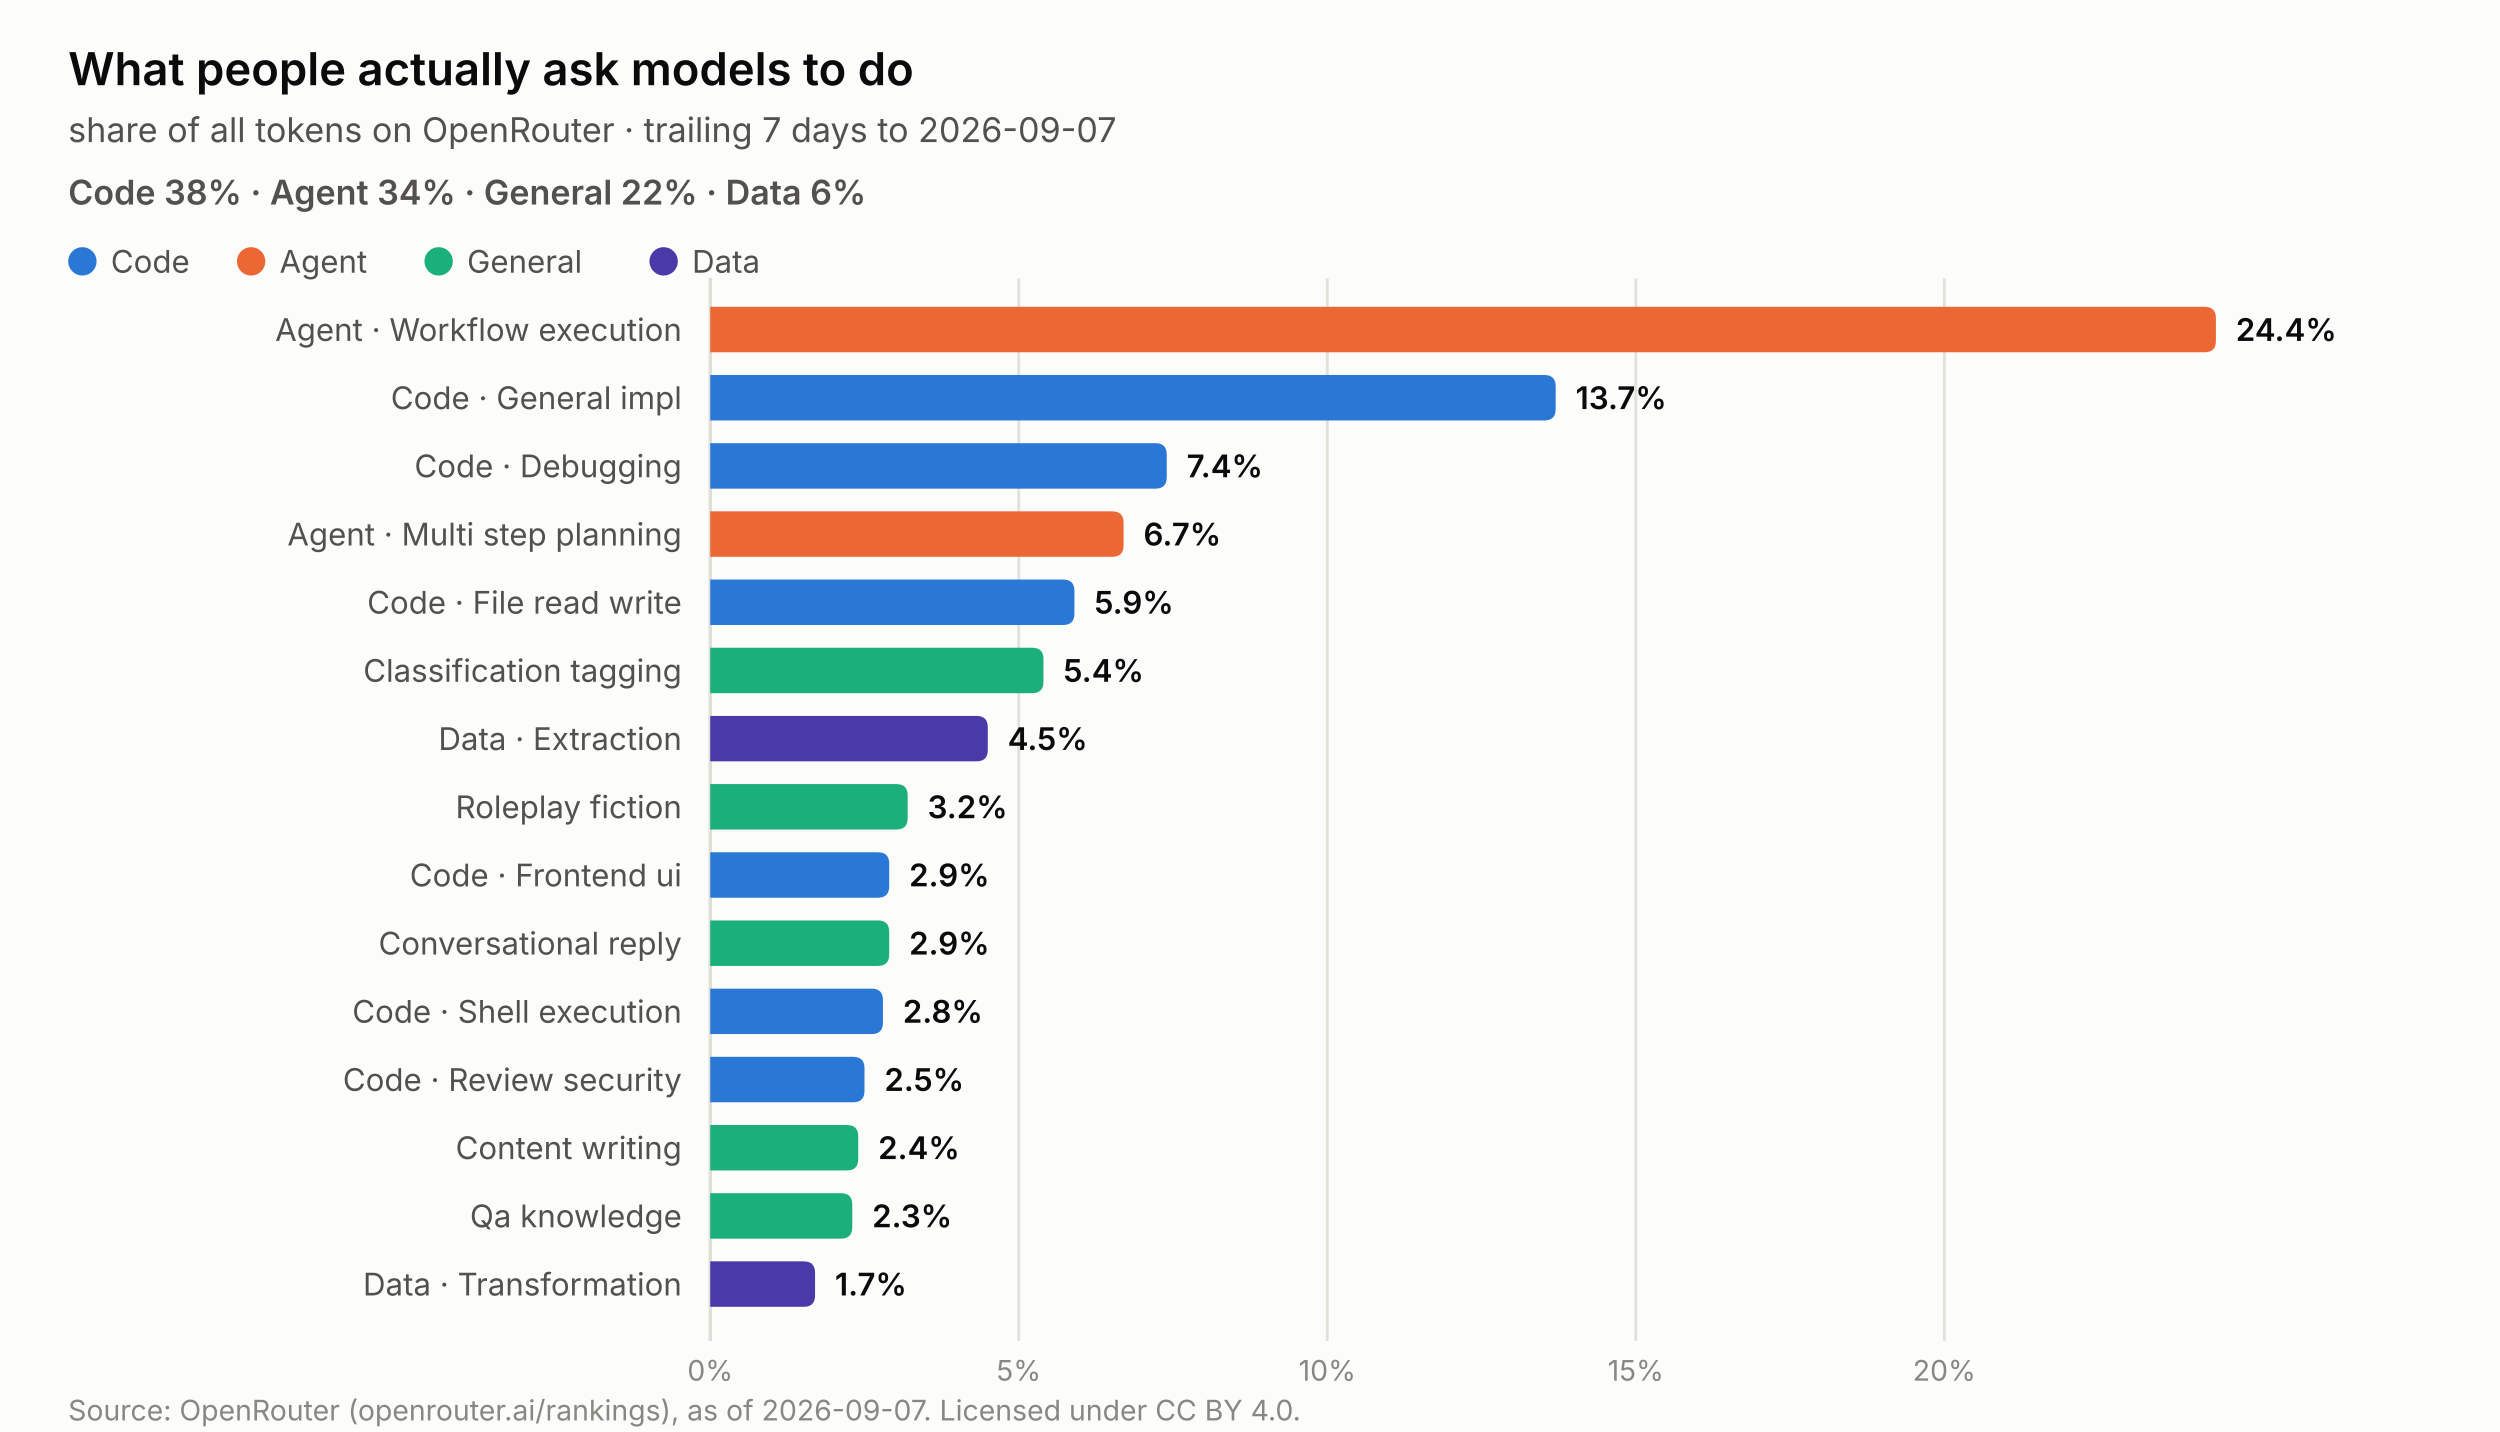
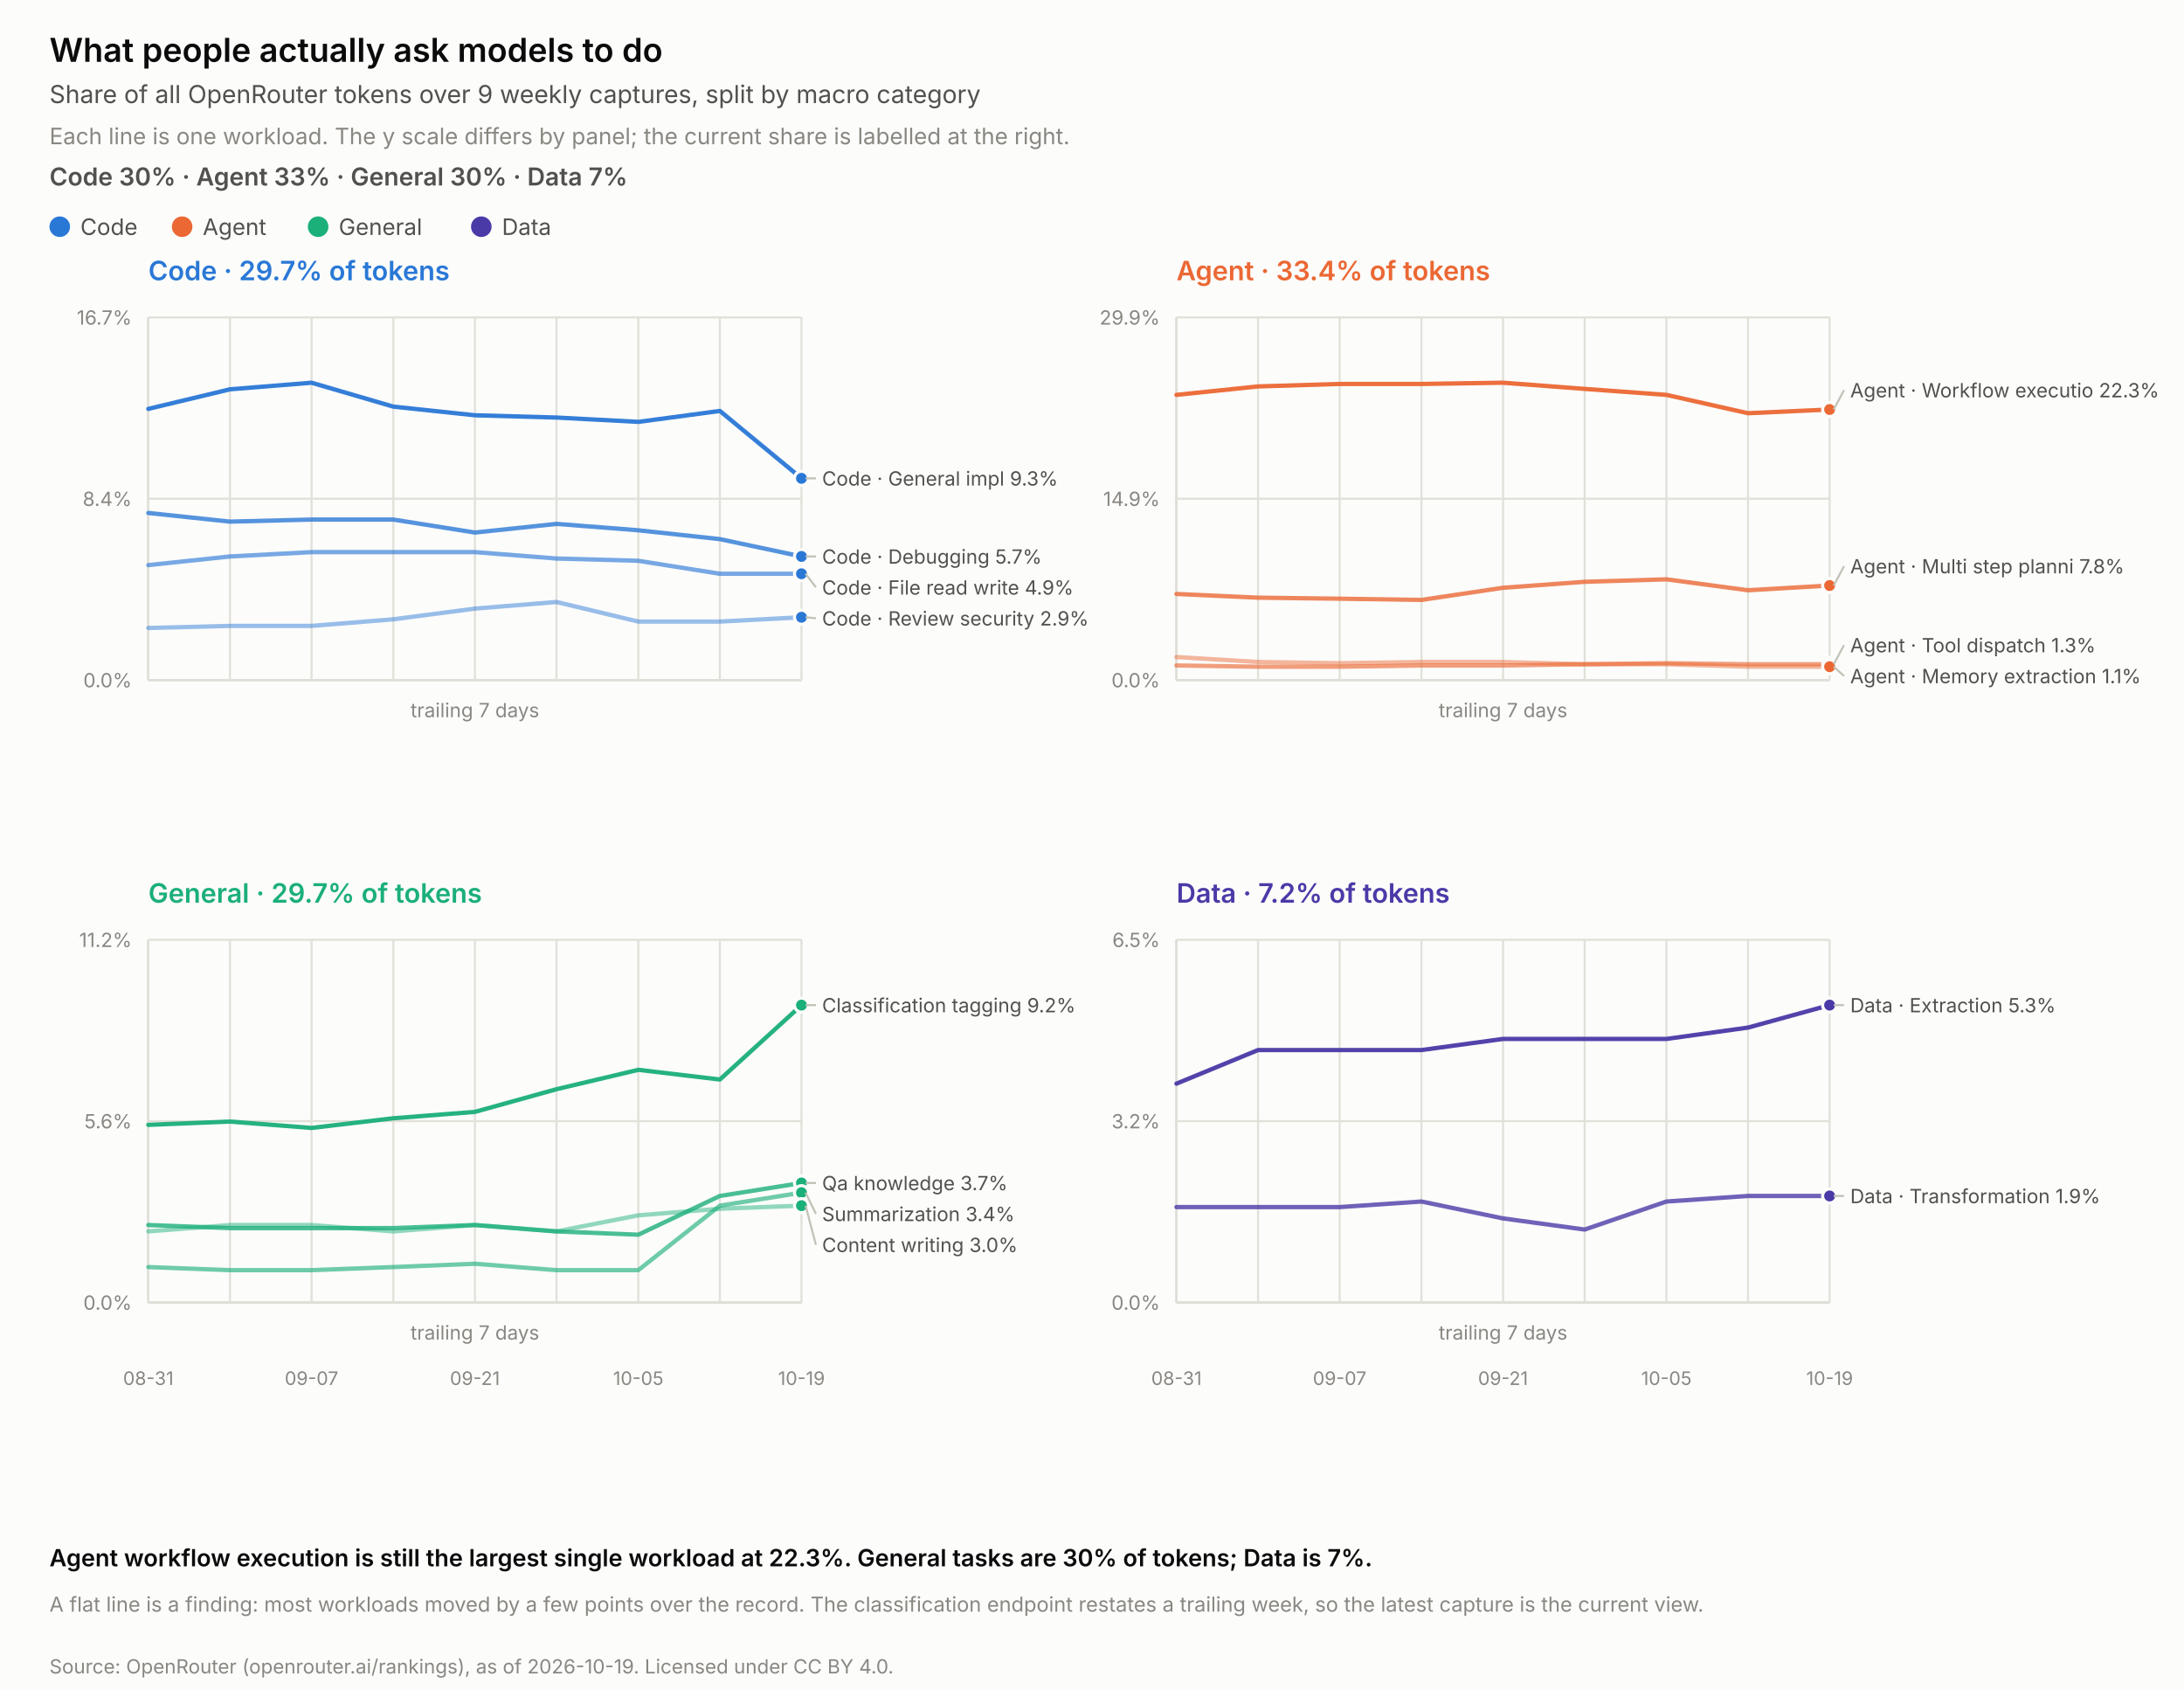
- <svg xmlns="http://www.w3.org/2000/svg" width="880.0" height="504.0" viewBox="0 0 880.0 504.0" role="img" aria-label="What people actually ask models to do">
-   <rect width="880.0" height="504.0" fill="#fcfcfb" />
+ <svg xmlns="http://www.w3.org/2000/svg" width="1060.0" height="820.0" viewBox="0 0 1060.0 820.0" role="img" aria-label="What people actually ask models to do">
+   <rect width="1060.0" height="820.0" fill="#fcfcfb" />
  <text x="24.0" y="30.0" font-family="system-ui, -apple-system, &quot;Segoe UI&quot;, sans-serif" font-size="16" fill="#0b0b0b" text-anchor="start" font-weight="600" style="">What people actually ask models to do</text>
-   <text x="24.0" y="50.0" font-family="system-ui, -apple-system, &quot;Segoe UI&quot;, sans-serif" font-size="12" fill="#52514e" text-anchor="start" font-weight="normal" style="">share of all tokens on OpenRouter · trailing 7 days to 2026-09-07</text>
-   <text x="24.0" y="72.0" font-family="system-ui, -apple-system, &quot;Segoe UI&quot;, sans-serif" font-size="12" fill="#52514e" text-anchor="start" font-weight="600" style="">Code 38% · Agent 34% · General 22% · Data 6%</text>
-   <circle cx="29.0" cy="92" r="5" fill="#2a78d6" />
-   <text x="39.0" y="96.0" font-family="system-ui, -apple-system, &quot;Segoe UI&quot;, sans-serif" font-size="11" fill="#52514e" text-anchor="start" font-weight="normal" style="">Code</text>
-   <circle cx="88.4" cy="92" r="5" fill="#eb6834" />
-   <text x="98.4" y="96.0" font-family="system-ui, -apple-system, &quot;Segoe UI&quot;, sans-serif" font-size="11" fill="#52514e" text-anchor="start" font-weight="normal" style="">Agent</text>
-   <circle cx="154.4" cy="92" r="5" fill="#1baf7a" />
-   <text x="164.4" y="96.0" font-family="system-ui, -apple-system, &quot;Segoe UI&quot;, sans-serif" font-size="11" fill="#52514e" text-anchor="start" font-weight="normal" style="">General</text>
-   <circle cx="233.6" cy="92" r="5" fill="#4a3aa7" />
-   <text x="243.6" y="96.0" font-family="system-ui, -apple-system, &quot;Segoe UI&quot;, sans-serif" font-size="11" fill="#52514e" text-anchor="start" font-weight="normal" style="">Data</text>
-   <line x1="250.0" y1="98.0" x2="250.0" y2="472.0" stroke="#c3c2b7" stroke-width="1" />
-   <line x1="250.0" y1="98.0" x2="250.0" y2="472.0" stroke="#e1e0d9" stroke-width="1" />
-   <text x="250.0" y="486.0" font-family="system-ui, -apple-system, &quot;Segoe UI&quot;, sans-serif" font-size="10" fill="#898781" text-anchor="middle" font-weight="normal" style="font-variant-numeric: tabular-nums;">0%</text>
-   <line x1="358.6" y1="98.0" x2="358.6" y2="472.0" stroke="#e1e0d9" stroke-width="1" />
-   <text x="358.6" y="486.0" font-family="system-ui, -apple-system, &quot;Segoe UI&quot;, sans-serif" font-size="10" fill="#898781" text-anchor="middle" font-weight="normal" style="font-variant-numeric: tabular-nums;">5%</text>
-   <line x1="467.2" y1="98.0" x2="467.2" y2="472.0" stroke="#e1e0d9" stroke-width="1" />
-   <text x="467.2" y="486.0" font-family="system-ui, -apple-system, &quot;Segoe UI&quot;, sans-serif" font-size="10" fill="#898781" text-anchor="middle" font-weight="normal" style="font-variant-numeric: tabular-nums;">10%</text>
-   <line x1="575.8" y1="98.0" x2="575.8" y2="472.0" stroke="#e1e0d9" stroke-width="1" />
-   <text x="575.8" y="486.0" font-family="system-ui, -apple-system, &quot;Segoe UI&quot;, sans-serif" font-size="10" fill="#898781" text-anchor="middle" font-weight="normal" style="font-variant-numeric: tabular-nums;">15%</text>
-   <line x1="684.4" y1="98.0" x2="684.4" y2="472.0" stroke="#e1e0d9" stroke-width="1" />
-   <text x="684.4" y="486.0" font-family="system-ui, -apple-system, &quot;Segoe UI&quot;, sans-serif" font-size="10" fill="#898781" text-anchor="middle" font-weight="normal" style="font-variant-numeric: tabular-nums;">20%</text>
-   <path d="M250.0,108.0 h526.0 q4,0 4,4 v8.0 q0,4 -4,4 h-526.0 z" fill="#eb6834" />
-   <text x="240.0" y="120.0" font-family="system-ui, -apple-system, &quot;Segoe UI&quot;, sans-serif" font-size="11" fill="#52514e" text-anchor="end" font-weight="normal" style="">Agent · Workflow execution</text>
-   <text x="787.0" y="120.0" font-family="system-ui, -apple-system, &quot;Segoe UI&quot;, sans-serif" font-size="11" fill="#0b0b0b" text-anchor="start" font-weight="600" style="font-variant-numeric: tabular-nums;">24.4%</text>
-   <path d="M250.0,132.0 h293.6 q4,0 4,4 v8.0 q0,4 -4,4 h-293.6 z" fill="#2a78d6" />
-   <text x="240.0" y="144.0" font-family="system-ui, -apple-system, &quot;Segoe UI&quot;, sans-serif" font-size="11" fill="#52514e" text-anchor="end" font-weight="normal" style="">Code · General impl</text>
-   <text x="554.6" y="144.0" font-family="system-ui, -apple-system, &quot;Segoe UI&quot;, sans-serif" font-size="11" fill="#0b0b0b" text-anchor="start" font-weight="600" style="font-variant-numeric: tabular-nums;">13.7%</text>
-   <path d="M250.0,156.0 h156.7 q4,0 4,4 v8.0 q0,4 -4,4 h-156.7 z" fill="#2a78d6" />
-   <text x="240.0" y="168.0" font-family="system-ui, -apple-system, &quot;Segoe UI&quot;, sans-serif" font-size="11" fill="#52514e" text-anchor="end" font-weight="normal" style="">Code · Debugging</text>
-   <text x="417.7" y="168.0" font-family="system-ui, -apple-system, &quot;Segoe UI&quot;, sans-serif" font-size="11" fill="#0b0b0b" text-anchor="start" font-weight="600" style="font-variant-numeric: tabular-nums;">7.4%</text>
-   <path d="M250.0,180.0 h141.5 q4,0 4,4 v8.0 q0,4 -4,4 h-141.5 z" fill="#eb6834" />
-   <text x="240.0" y="192.0" font-family="system-ui, -apple-system, &quot;Segoe UI&quot;, sans-serif" font-size="11" fill="#52514e" text-anchor="end" font-weight="normal" style="">Agent · Multi step planning</text>
-   <text x="402.5" y="192.0" font-family="system-ui, -apple-system, &quot;Segoe UI&quot;, sans-serif" font-size="11" fill="#0b0b0b" text-anchor="start" font-weight="600" style="font-variant-numeric: tabular-nums;">6.7%</text>
-   <path d="M250.0,204.0 h124.2 q4,0 4,4 v8.0 q0,4 -4,4 h-124.2 z" fill="#2a78d6" />
-   <text x="240.0" y="216.0" font-family="system-ui, -apple-system, &quot;Segoe UI&quot;, sans-serif" font-size="11" fill="#52514e" text-anchor="end" font-weight="normal" style="">Code · File read write</text>
-   <text x="385.2" y="216.0" font-family="system-ui, -apple-system, &quot;Segoe UI&quot;, sans-serif" font-size="11" fill="#0b0b0b" text-anchor="start" font-weight="600" style="font-variant-numeric: tabular-nums;">5.9%</text>
-   <path d="M250.0,228.0 h113.3 q4,0 4,4 v8.0 q0,4 -4,4 h-113.3 z" fill="#1baf7a" />
-   <text x="240.0" y="240.0" font-family="system-ui, -apple-system, &quot;Segoe UI&quot;, sans-serif" font-size="11" fill="#52514e" text-anchor="end" font-weight="normal" style="">Classification tagging</text>
-   <text x="374.3" y="240.0" font-family="system-ui, -apple-system, &quot;Segoe UI&quot;, sans-serif" font-size="11" fill="#0b0b0b" text-anchor="start" font-weight="600" style="font-variant-numeric: tabular-nums;">5.4%</text>
-   <path d="M250.0,252.0 h93.7 q4,0 4,4 v8.0 q0,4 -4,4 h-93.7 z" fill="#4a3aa7" />
-   <text x="240.0" y="264.0" font-family="system-ui, -apple-system, &quot;Segoe UI&quot;, sans-serif" font-size="11" fill="#52514e" text-anchor="end" font-weight="normal" style="">Data · Extraction</text>
-   <text x="354.7" y="264.0" font-family="system-ui, -apple-system, &quot;Segoe UI&quot;, sans-serif" font-size="11" fill="#0b0b0b" text-anchor="start" font-weight="600" style="font-variant-numeric: tabular-nums;">4.5%</text>
-   <path d="M250.0,276.0 h65.5 q4,0 4,4 v8.0 q0,4 -4,4 h-65.5 z" fill="#1baf7a" />
-   <text x="240.0" y="288.0" font-family="system-ui, -apple-system, &quot;Segoe UI&quot;, sans-serif" font-size="11" fill="#52514e" text-anchor="end" font-weight="normal" style="">Roleplay fiction</text>
-   <text x="326.5" y="288.0" font-family="system-ui, -apple-system, &quot;Segoe UI&quot;, sans-serif" font-size="11" fill="#0b0b0b" text-anchor="start" font-weight="600" style="font-variant-numeric: tabular-nums;">3.2%</text>
-   <path d="M250.0,300.0 h59.0 q4,0 4,4 v8.0 q0,4 -4,4 h-59.0 z" fill="#2a78d6" />
-   <text x="240.0" y="312.0" font-family="system-ui, -apple-system, &quot;Segoe UI&quot;, sans-serif" font-size="11" fill="#52514e" text-anchor="end" font-weight="normal" style="">Code · Frontend ui</text>
-   <text x="320.0" y="312.0" font-family="system-ui, -apple-system, &quot;Segoe UI&quot;, sans-serif" font-size="11" fill="#0b0b0b" text-anchor="start" font-weight="600" style="font-variant-numeric: tabular-nums;">2.9%</text>
-   <path d="M250.0,324.0 h59.0 q4,0 4,4 v8.0 q0,4 -4,4 h-59.0 z" fill="#1baf7a" />
-   <text x="240.0" y="336.0" font-family="system-ui, -apple-system, &quot;Segoe UI&quot;, sans-serif" font-size="11" fill="#52514e" text-anchor="end" font-weight="normal" style="">Conversational reply</text>
-   <text x="320.0" y="336.0" font-family="system-ui, -apple-system, &quot;Segoe UI&quot;, sans-serif" font-size="11" fill="#0b0b0b" text-anchor="start" font-weight="600" style="font-variant-numeric: tabular-nums;">2.9%</text>
-   <path d="M250.0,348.0 h56.8 q4,0 4,4 v8.0 q0,4 -4,4 h-56.8 z" fill="#2a78d6" />
-   <text x="240.0" y="360.0" font-family="system-ui, -apple-system, &quot;Segoe UI&quot;, sans-serif" font-size="11" fill="#52514e" text-anchor="end" font-weight="normal" style="">Code · Shell execution</text>
-   <text x="317.8" y="360.0" font-family="system-ui, -apple-system, &quot;Segoe UI&quot;, sans-serif" font-size="11" fill="#0b0b0b" text-anchor="start" font-weight="600" style="font-variant-numeric: tabular-nums;">2.8%</text>
-   <path d="M250.0,372.0 h50.3 q4,0 4,4 v8.0 q0,4 -4,4 h-50.3 z" fill="#2a78d6" />
-   <text x="240.0" y="384.0" font-family="system-ui, -apple-system, &quot;Segoe UI&quot;, sans-serif" font-size="11" fill="#52514e" text-anchor="end" font-weight="normal" style="">Code · Review security</text>
-   <text x="311.3" y="384.0" font-family="system-ui, -apple-system, &quot;Segoe UI&quot;, sans-serif" font-size="11" fill="#0b0b0b" text-anchor="start" font-weight="600" style="font-variant-numeric: tabular-nums;">2.5%</text>
-   <path d="M250.0,396.0 h48.1 q4,0 4,4 v8.0 q0,4 -4,4 h-48.1 z" fill="#1baf7a" />
-   <text x="240.0" y="408.0" font-family="system-ui, -apple-system, &quot;Segoe UI&quot;, sans-serif" font-size="11" fill="#52514e" text-anchor="end" font-weight="normal" style="">Content writing</text>
-   <text x="309.1" y="408.0" font-family="system-ui, -apple-system, &quot;Segoe UI&quot;, sans-serif" font-size="11" fill="#0b0b0b" text-anchor="start" font-weight="600" style="font-variant-numeric: tabular-nums;">2.4%</text>
-   <path d="M250.0,420.0 h46.0 q4,0 4,4 v8.0 q0,4 -4,4 h-46.0 z" fill="#1baf7a" />
-   <text x="240.0" y="432.0" font-family="system-ui, -apple-system, &quot;Segoe UI&quot;, sans-serif" font-size="11" fill="#52514e" text-anchor="end" font-weight="normal" style="">Qa knowledge</text>
-   <text x="307.0" y="432.0" font-family="system-ui, -apple-system, &quot;Segoe UI&quot;, sans-serif" font-size="11" fill="#0b0b0b" text-anchor="start" font-weight="600" style="font-variant-numeric: tabular-nums;">2.3%</text>
-   <path d="M250.0,444.0 h32.9 q4,0 4,4 v8.0 q0,4 -4,4 h-32.9 z" fill="#4a3aa7" />
-   <text x="240.0" y="456.0" font-family="system-ui, -apple-system, &quot;Segoe UI&quot;, sans-serif" font-size="11" fill="#52514e" text-anchor="end" font-weight="normal" style="">Data · Transformation</text>
-   <text x="293.9" y="456.0" font-family="system-ui, -apple-system, &quot;Segoe UI&quot;, sans-serif" font-size="11" fill="#0b0b0b" text-anchor="start" font-weight="600" style="font-variant-numeric: tabular-nums;">1.7%</text>
-   <text x="24.0" y="500.0" font-family="system-ui, -apple-system, &quot;Segoe UI&quot;, sans-serif" font-size="10" fill="#898781" text-anchor="start" font-weight="normal" style="">Source: OpenRouter (openrouter.ai/rankings), as of 2026-09-07. Licensed under CC BY 4.0.</text>
+   <text x="24.0" y="50.0" font-family="system-ui, -apple-system, &quot;Segoe UI&quot;, sans-serif" font-size="12" fill="#52514e" text-anchor="start" font-weight="normal" style="">Share of all OpenRouter tokens over 9 weekly captures, split by macro category</text>
+   <text x="24.0" y="70.0" font-family="system-ui, -apple-system, &quot;Segoe UI&quot;, sans-serif" font-size="11" fill="#898781" text-anchor="start" font-weight="normal" style="">Each line is one workload. The y scale differs by panel; the current share is labelled at the right.</text>
+   <text x="24.0" y="90.0" font-family="system-ui, -apple-system, &quot;Segoe UI&quot;, sans-serif" font-size="12" fill="#52514e" text-anchor="start" font-weight="600" style="">Code 30% · Agent 33% · General 30% · Data 7%</text>
+   <circle cx="29.0" cy="110" r="5" fill="#2a78d6" />
+   <text x="39.0" y="114.0" font-family="system-ui, -apple-system, &quot;Segoe UI&quot;, sans-serif" font-size="11" fill="#52514e" text-anchor="start" font-weight="normal" style="">Code</text>
+   <circle cx="88.4" cy="110" r="5" fill="#eb6834" />
+   <text x="98.4" y="114.0" font-family="system-ui, -apple-system, &quot;Segoe UI&quot;, sans-serif" font-size="11" fill="#52514e" text-anchor="start" font-weight="normal" style="">Agent</text>
+   <circle cx="154.4" cy="110" r="5" fill="#1baf7a" />
+   <text x="164.4" y="114.0" font-family="system-ui, -apple-system, &quot;Segoe UI&quot;, sans-serif" font-size="11" fill="#52514e" text-anchor="start" font-weight="normal" style="">General</text>
+   <circle cx="233.6" cy="110" r="5" fill="#4a3aa7" />
+   <text x="243.6" y="114.0" font-family="system-ui, -apple-system, &quot;Segoe UI&quot;, sans-serif" font-size="11" fill="#52514e" text-anchor="start" font-weight="normal" style="">Data</text>
+   <text x="72.0" y="136.0" font-family="system-ui, -apple-system, &quot;Segoe UI&quot;, sans-serif" font-size="13" fill="#2a78d6" text-anchor="start" font-weight="600" style="">Code · 29.7% of tokens</text>
+   <line x1="72.0" y1="154.0" x2="72.0" y2="330.0" stroke="#c3c2b7" stroke-width="1" />
+   <line x1="72.0" y1="330.0" x2="389.0" y2="330.0" stroke="#c3c2b7" stroke-width="1" />
+   <line x1="72.0" y1="330.0" x2="389.0" y2="330.0" stroke="#e1e0d9" stroke-width="1" />
+   <text x="64.0" y="333.5" font-family="system-ui, -apple-system, &quot;Segoe UI&quot;, sans-serif" font-size="9.5" fill="#898781" text-anchor="end" font-weight="normal" style="font-variant-numeric: tabular-nums;">0.0%</text>
+   <line x1="72.0" y1="242.0" x2="389.0" y2="242.0" stroke="#e1e0d9" stroke-width="1" />
+   <text x="64.0" y="245.5" font-family="system-ui, -apple-system, &quot;Segoe UI&quot;, sans-serif" font-size="9.5" fill="#898781" text-anchor="end" font-weight="normal" style="font-variant-numeric: tabular-nums;">8.4%</text>
+   <line x1="72.0" y1="154.0" x2="389.0" y2="154.0" stroke="#e1e0d9" stroke-width="1" />
+   <text x="64.0" y="157.5" font-family="system-ui, -apple-system, &quot;Segoe UI&quot;, sans-serif" font-size="9.5" fill="#898781" text-anchor="end" font-weight="normal" style="font-variant-numeric: tabular-nums;">16.7%</text>
+   <line x1="72.0" y1="154.0" x2="72.0" y2="330.0" stroke="#e1e0d9" stroke-width="1" />
+   <line x1="111.6" y1="154.0" x2="111.6" y2="330.0" stroke="#e1e0d9" stroke-width="1" />
+   <line x1="151.2" y1="154.0" x2="151.2" y2="330.0" stroke="#e1e0d9" stroke-width="1" />
+   <line x1="190.9" y1="154.0" x2="190.9" y2="330.0" stroke="#e1e0d9" stroke-width="1" />
+   <line x1="230.5" y1="154.0" x2="230.5" y2="330.0" stroke="#e1e0d9" stroke-width="1" />
+   <line x1="270.1" y1="154.0" x2="270.1" y2="330.0" stroke="#e1e0d9" stroke-width="1" />
+   <line x1="309.8" y1="154.0" x2="309.8" y2="330.0" stroke="#e1e0d9" stroke-width="1" />
+   <line x1="349.4" y1="154.0" x2="349.4" y2="330.0" stroke="#e1e0d9" stroke-width="1" />
+   <line x1="389.0" y1="154.0" x2="389.0" y2="330.0" stroke="#e1e0d9" stroke-width="1" />
+   <text x="230.5" y="348.0" font-family="system-ui, -apple-system, &quot;Segoe UI&quot;, sans-serif" font-size="9.5" fill="#898781" text-anchor="middle" font-weight="normal" style="">trailing 7 days</text>
+   <polyline points="72.0,198.4 111.6,188.9 151.2,185.7 190.9,197.3 230.5,201.5 270.1,202.6 309.8,204.7 349.4,199.4 389.0,232.1" fill="none" stroke="#2a78d6" stroke-width="2.1" stroke-opacity="0.95" stroke-linejoin="round" stroke-linecap="round" />
+   <circle cx="389.0" cy="232.1" r="3.4" fill="#2a78d6" stroke="#fcfcfb" stroke-width="1.5" />
+   <polyline points="72.0,248.9 111.6,253.1 151.2,252.1 190.9,252.1 230.5,258.4 270.1,254.2 309.8,257.3 349.4,261.6 389.0,270.0" fill="none" stroke="#2a78d6" stroke-width="2.1" stroke-opacity="0.79" stroke-linejoin="round" stroke-linecap="round" />
+   <circle cx="389.0" cy="270.0" r="3.4" fill="#2a78d6" stroke="#fcfcfb" stroke-width="1.5" />
+   <polyline points="72.0,274.2 111.6,270.0 151.2,267.9 190.9,267.9 230.5,267.9 270.1,271.0 309.8,272.1 349.4,278.4 389.0,278.4" fill="none" stroke="#2a78d6" stroke-width="2.1" stroke-opacity="0.63" stroke-linejoin="round" stroke-linecap="round" />
+   <circle cx="389.0" cy="278.4" r="3.4" fill="#2a78d6" stroke="#fcfcfb" stroke-width="1.5" />
+   <polyline points="72.0,304.7 111.6,303.7 151.2,303.7 190.9,300.5 230.5,295.3 270.1,292.1 309.8,301.6 349.4,301.6 389.0,299.5" fill="none" stroke="#2a78d6" stroke-width="2.1" stroke-opacity="0.47" stroke-linejoin="round" stroke-linecap="round" />
+   <circle cx="389.0" cy="299.5" r="3.4" fill="#2a78d6" stroke="#fcfcfb" stroke-width="1.5" />
+   <line x1="391.0" y1="232.1" x2="396.0" y2="232.1" stroke="#c3c2b7" stroke-width="1" />
+   <text x="399.0" y="235.6" font-family="system-ui, -apple-system, &quot;Segoe UI&quot;, sans-serif" font-size="9.5" fill="#52514e" text-anchor="start" font-weight="normal" style="">Code · General impl  9.3%</text>
+   <line x1="391.0" y1="270.0" x2="396.0" y2="270.0" stroke="#c3c2b7" stroke-width="1" />
+   <text x="399.0" y="273.5" font-family="system-ui, -apple-system, &quot;Segoe UI&quot;, sans-serif" font-size="9.5" fill="#52514e" text-anchor="start" font-weight="normal" style="">Code · Debugging  5.7%</text>
+   <line x1="391.0" y1="278.4" x2="396.0" y2="285.0" stroke="#c3c2b7" stroke-width="1" />
+   <text x="399.0" y="288.5" font-family="system-ui, -apple-system, &quot;Segoe UI&quot;, sans-serif" font-size="9.5" fill="#52514e" text-anchor="start" font-weight="normal" style="">Code · File read write  4.9%</text>
+   <line x1="391.0" y1="299.5" x2="396.0" y2="300.0" stroke="#c3c2b7" stroke-width="1" />
+   <text x="399.0" y="303.5" font-family="system-ui, -apple-system, &quot;Segoe UI&quot;, sans-serif" font-size="9.5" fill="#52514e" text-anchor="start" font-weight="normal" style="">Code · Review security  2.9%</text>
+   <text x="571.0" y="136.0" font-family="system-ui, -apple-system, &quot;Segoe UI&quot;, sans-serif" font-size="13" fill="#eb6834" text-anchor="start" font-weight="600" style="">Agent · 33.4% of tokens</text>
+   <line x1="571.0" y1="154.0" x2="571.0" y2="330.0" stroke="#c3c2b7" stroke-width="1" />
+   <line x1="571.0" y1="330.0" x2="888.0" y2="330.0" stroke="#c3c2b7" stroke-width="1" />
+   <line x1="571.0" y1="330.0" x2="888.0" y2="330.0" stroke="#e1e0d9" stroke-width="1" />
+   <text x="563.0" y="333.5" font-family="system-ui, -apple-system, &quot;Segoe UI&quot;, sans-serif" font-size="9.5" fill="#898781" text-anchor="end" font-weight="normal" style="font-variant-numeric: tabular-nums;">0.0%</text>
+   <line x1="571.0" y1="242.0" x2="888.0" y2="242.0" stroke="#e1e0d9" stroke-width="1" />
+   <text x="563.0" y="245.5" font-family="system-ui, -apple-system, &quot;Segoe UI&quot;, sans-serif" font-size="9.5" fill="#898781" text-anchor="end" font-weight="normal" style="font-variant-numeric: tabular-nums;">14.9%</text>
+   <line x1="571.0" y1="154.0" x2="888.0" y2="154.0" stroke="#e1e0d9" stroke-width="1" />
+   <text x="563.0" y="157.5" font-family="system-ui, -apple-system, &quot;Segoe UI&quot;, sans-serif" font-size="9.5" fill="#898781" text-anchor="end" font-weight="normal" style="font-variant-numeric: tabular-nums;">29.9%</text>
+   <line x1="571.0" y1="154.0" x2="571.0" y2="330.0" stroke="#e1e0d9" stroke-width="1" />
+   <line x1="610.6" y1="154.0" x2="610.6" y2="330.0" stroke="#e1e0d9" stroke-width="1" />
+   <line x1="650.2" y1="154.0" x2="650.2" y2="330.0" stroke="#e1e0d9" stroke-width="1" />
+   <line x1="689.9" y1="154.0" x2="689.9" y2="330.0" stroke="#e1e0d9" stroke-width="1" />
+   <line x1="729.5" y1="154.0" x2="729.5" y2="330.0" stroke="#e1e0d9" stroke-width="1" />
+   <line x1="769.1" y1="154.0" x2="769.1" y2="330.0" stroke="#e1e0d9" stroke-width="1" />
+   <line x1="808.8" y1="154.0" x2="808.8" y2="330.0" stroke="#e1e0d9" stroke-width="1" />
+   <line x1="848.4" y1="154.0" x2="848.4" y2="330.0" stroke="#e1e0d9" stroke-width="1" />
+   <line x1="888.0" y1="154.0" x2="888.0" y2="330.0" stroke="#e1e0d9" stroke-width="1" />
+   <text x="729.5" y="348.0" font-family="system-ui, -apple-system, &quot;Segoe UI&quot;, sans-serif" font-size="9.5" fill="#898781" text-anchor="middle" font-weight="normal" style="">trailing 7 days</text>
+   <polyline points="571.0,191.6 610.6,187.5 650.2,186.3 689.9,186.3 729.5,185.7 769.1,188.7 808.8,191.6 848.4,200.5 888.0,198.7" fill="none" stroke="#eb6834" stroke-width="2.1" stroke-opacity="0.95" stroke-linejoin="round" stroke-linecap="round" />
+   <circle cx="888.0" cy="198.7" r="3.4" fill="#eb6834" stroke="#fcfcfb" stroke-width="1.5" />
+   <polyline points="571.0,288.2 610.6,290.0 650.2,290.5 689.9,291.1 729.5,285.2 769.1,282.3 808.8,281.1 848.4,286.4 888.0,284.1" fill="none" stroke="#eb6834" stroke-width="2.1" stroke-opacity="0.79" stroke-linejoin="round" stroke-linecap="round" />
+   <circle cx="888.0" cy="284.1" r="3.4" fill="#eb6834" stroke="#fcfcfb" stroke-width="1.5" />
+   <polyline points="571.0,322.9 610.6,323.5 650.2,323.5 689.9,322.9 729.5,322.9 769.1,322.3 808.8,321.8 848.4,322.3 888.0,322.3" fill="none" stroke="#eb6834" stroke-width="2.1" stroke-opacity="0.63" stroke-linejoin="round" stroke-linecap="round" />
+   <circle cx="888.0" cy="322.3" r="3.4" fill="#eb6834" stroke="#fcfcfb" stroke-width="1.5" />
+   <polyline points="571.0,318.8 610.6,321.2 650.2,321.8 689.9,321.2 729.5,321.2 769.1,322.3 808.8,322.3 848.4,323.5 888.0,323.5" fill="none" stroke="#eb6834" stroke-width="2.1" stroke-opacity="0.47" stroke-linejoin="round" stroke-linecap="round" />
+   <circle cx="888.0" cy="323.5" r="3.4" fill="#eb6834" stroke="#fcfcfb" stroke-width="1.5" />
+   <line x1="890.0" y1="198.7" x2="895.0" y2="189.3" stroke="#c3c2b7" stroke-width="1" />
+   <text x="898.0" y="192.8" font-family="system-ui, -apple-system, &quot;Segoe UI&quot;, sans-serif" font-size="9.5" fill="#52514e" text-anchor="start" font-weight="normal" style="">Agent · Workflow executio  22.3%</text>
+   <line x1="890.0" y1="284.1" x2="895.0" y2="274.7" stroke="#c3c2b7" stroke-width="1" />
+   <text x="898.0" y="278.2" font-family="system-ui, -apple-system, &quot;Segoe UI&quot;, sans-serif" font-size="9.5" fill="#52514e" text-anchor="start" font-weight="normal" style="">Agent · Multi step planni  7.8%</text>
+   <line x1="890.0" y1="322.3" x2="895.0" y2="313.0" stroke="#c3c2b7" stroke-width="1" />
+   <text x="898.0" y="316.5" font-family="system-ui, -apple-system, &quot;Segoe UI&quot;, sans-serif" font-size="9.5" fill="#52514e" text-anchor="start" font-weight="normal" style="">Agent · Tool dispatch  1.3%</text>
+   <line x1="890.0" y1="323.5" x2="895.0" y2="328.0" stroke="#c3c2b7" stroke-width="1" />
+   <text x="898.0" y="331.5" font-family="system-ui, -apple-system, &quot;Segoe UI&quot;, sans-serif" font-size="9.5" fill="#52514e" text-anchor="start" font-weight="normal" style="">Agent · Memory extraction  1.1%</text>
+   <text x="72.0" y="438.0" font-family="system-ui, -apple-system, &quot;Segoe UI&quot;, sans-serif" font-size="13" fill="#1baf7a" text-anchor="start" font-weight="600" style="">General · 29.7% of tokens</text>
+   <line x1="72.0" y1="456.0" x2="72.0" y2="632.0" stroke="#c3c2b7" stroke-width="1" />
+   <line x1="72.0" y1="632.0" x2="389.0" y2="632.0" stroke="#c3c2b7" stroke-width="1" />
+   <line x1="72.0" y1="632.0" x2="389.0" y2="632.0" stroke="#e1e0d9" stroke-width="1" />
+   <text x="64.0" y="635.5" font-family="system-ui, -apple-system, &quot;Segoe UI&quot;, sans-serif" font-size="9.5" fill="#898781" text-anchor="end" font-weight="normal" style="font-variant-numeric: tabular-nums;">0.0%</text>
+   <line x1="72.0" y1="544.0" x2="389.0" y2="544.0" stroke="#e1e0d9" stroke-width="1" />
+   <text x="64.0" y="547.5" font-family="system-ui, -apple-system, &quot;Segoe UI&quot;, sans-serif" font-size="9.5" fill="#898781" text-anchor="end" font-weight="normal" style="font-variant-numeric: tabular-nums;">5.6%</text>
+   <line x1="72.0" y1="456.0" x2="389.0" y2="456.0" stroke="#e1e0d9" stroke-width="1" />
+   <text x="64.0" y="459.5" font-family="system-ui, -apple-system, &quot;Segoe UI&quot;, sans-serif" font-size="9.5" fill="#898781" text-anchor="end" font-weight="normal" style="font-variant-numeric: tabular-nums;">11.2%</text>
+   <line x1="72.0" y1="456.0" x2="72.0" y2="632.0" stroke="#e1e0d9" stroke-width="1" />
+   <line x1="111.6" y1="456.0" x2="111.6" y2="632.0" stroke="#e1e0d9" stroke-width="1" />
+   <line x1="151.2" y1="456.0" x2="151.2" y2="632.0" stroke="#e1e0d9" stroke-width="1" />
+   <line x1="190.9" y1="456.0" x2="190.9" y2="632.0" stroke="#e1e0d9" stroke-width="1" />
+   <line x1="230.5" y1="456.0" x2="230.5" y2="632.0" stroke="#e1e0d9" stroke-width="1" />
+   <line x1="270.1" y1="456.0" x2="270.1" y2="632.0" stroke="#e1e0d9" stroke-width="1" />
+   <line x1="309.8" y1="456.0" x2="309.8" y2="632.0" stroke="#e1e0d9" stroke-width="1" />
+   <line x1="349.4" y1="456.0" x2="349.4" y2="632.0" stroke="#e1e0d9" stroke-width="1" />
+   <line x1="389.0" y1="456.0" x2="389.0" y2="632.0" stroke="#e1e0d9" stroke-width="1" />
+   <text x="230.5" y="650.0" font-family="system-ui, -apple-system, &quot;Segoe UI&quot;, sans-serif" font-size="9.5" fill="#898781" text-anchor="middle" font-weight="normal" style="">trailing 7 days</text>
+   <polyline points="72.0,545.8 111.6,544.2 151.2,547.3 190.9,542.6 230.5,539.5 270.1,528.5 309.8,519.1 349.4,523.8 389.0,487.7" fill="none" stroke="#1baf7a" stroke-width="2.1" stroke-opacity="0.95" stroke-linejoin="round" stroke-linecap="round" />
+   <circle cx="389.0" cy="487.7" r="3.4" fill="#1baf7a" stroke="#fcfcfb" stroke-width="1.5" />
+   <polyline points="72.0,594.4 111.6,595.9 151.2,595.9 190.9,595.9 230.5,594.4 270.1,597.5 309.8,599.1 349.4,580.3 389.0,574.0" fill="none" stroke="#1baf7a" stroke-width="2.1" stroke-opacity="0.79" stroke-linejoin="round" stroke-linecap="round" />
+   <circle cx="389.0" cy="574.0" r="3.4" fill="#1baf7a" stroke="#fcfcfb" stroke-width="1.5" />
+   <polyline points="72.0,614.8 111.6,616.3 151.2,616.3 190.9,614.8 230.5,613.2 270.1,616.3 309.8,616.3 349.4,585.0 389.0,578.7" fill="none" stroke="#1baf7a" stroke-width="2.1" stroke-opacity="0.63" stroke-linejoin="round" stroke-linecap="round" />
+   <circle cx="389.0" cy="578.7" r="3.4" fill="#1baf7a" stroke="#fcfcfb" stroke-width="1.5" />
+   <polyline points="72.0,597.5 111.6,594.4 151.2,594.4 190.9,597.5 230.5,594.4 270.1,597.5 309.8,589.7 349.4,586.5 389.0,585.0" fill="none" stroke="#1baf7a" stroke-width="2.1" stroke-opacity="0.47" stroke-linejoin="round" stroke-linecap="round" />
+   <circle cx="389.0" cy="585.0" r="3.4" fill="#1baf7a" stroke="#fcfcfb" stroke-width="1.5" />
+   <line x1="391.0" y1="487.7" x2="396.0" y2="487.7" stroke="#c3c2b7" stroke-width="1" />
+   <text x="399.0" y="491.2" font-family="system-ui, -apple-system, &quot;Segoe UI&quot;, sans-serif" font-size="9.5" fill="#52514e" text-anchor="start" font-weight="normal" style="">Classification tagging  9.2%</text>
+   <line x1="391.0" y1="574.0" x2="396.0" y2="574.0" stroke="#c3c2b7" stroke-width="1" />
+   <text x="399.0" y="577.5" font-family="system-ui, -apple-system, &quot;Segoe UI&quot;, sans-serif" font-size="9.5" fill="#52514e" text-anchor="start" font-weight="normal" style="">Qa knowledge  3.7%</text>
+   <line x1="391.0" y1="578.7" x2="396.0" y2="589.0" stroke="#c3c2b7" stroke-width="1" />
+   <text x="399.0" y="592.5" font-family="system-ui, -apple-system, &quot;Segoe UI&quot;, sans-serif" font-size="9.5" fill="#52514e" text-anchor="start" font-weight="normal" style="">Summarization  3.4%</text>
+   <line x1="391.0" y1="585.0" x2="396.0" y2="604.0" stroke="#c3c2b7" stroke-width="1" />
+   <text x="399.0" y="607.5" font-family="system-ui, -apple-system, &quot;Segoe UI&quot;, sans-serif" font-size="9.5" fill="#52514e" text-anchor="start" font-weight="normal" style="">Content writing  3.0%</text>
+   <text x="72.0" y="672.0" font-family="system-ui, -apple-system, &quot;Segoe UI&quot;, sans-serif" font-size="9" fill="#898781" text-anchor="middle" font-weight="normal" style="font-variant-numeric: tabular-nums;">08-31</text>
+   <text x="151.2" y="672.0" font-family="system-ui, -apple-system, &quot;Segoe UI&quot;, sans-serif" font-size="9" fill="#898781" text-anchor="middle" font-weight="normal" style="font-variant-numeric: tabular-nums;">09-07</text>
+   <text x="230.5" y="672.0" font-family="system-ui, -apple-system, &quot;Segoe UI&quot;, sans-serif" font-size="9" fill="#898781" text-anchor="middle" font-weight="normal" style="font-variant-numeric: tabular-nums;">09-21</text>
+   <text x="309.8" y="672.0" font-family="system-ui, -apple-system, &quot;Segoe UI&quot;, sans-serif" font-size="9" fill="#898781" text-anchor="middle" font-weight="normal" style="font-variant-numeric: tabular-nums;">10-05</text>
+   <text x="389.0" y="672.0" font-family="system-ui, -apple-system, &quot;Segoe UI&quot;, sans-serif" font-size="9" fill="#898781" text-anchor="middle" font-weight="normal" style="font-variant-numeric: tabular-nums;">10-19</text>
+   <text x="571.0" y="438.0" font-family="system-ui, -apple-system, &quot;Segoe UI&quot;, sans-serif" font-size="13" fill="#4a3aa7" text-anchor="start" font-weight="600" style="">Data · 7.2% of tokens</text>
+   <line x1="571.0" y1="456.0" x2="571.0" y2="632.0" stroke="#c3c2b7" stroke-width="1" />
+   <line x1="571.0" y1="632.0" x2="888.0" y2="632.0" stroke="#c3c2b7" stroke-width="1" />
+   <line x1="571.0" y1="632.0" x2="888.0" y2="632.0" stroke="#e1e0d9" stroke-width="1" />
+   <text x="563.0" y="635.5" font-family="system-ui, -apple-system, &quot;Segoe UI&quot;, sans-serif" font-size="9.5" fill="#898781" text-anchor="end" font-weight="normal" style="font-variant-numeric: tabular-nums;">0.0%</text>
+   <line x1="571.0" y1="544.0" x2="888.0" y2="544.0" stroke="#e1e0d9" stroke-width="1" />
+   <text x="563.0" y="547.5" font-family="system-ui, -apple-system, &quot;Segoe UI&quot;, sans-serif" font-size="9.5" fill="#898781" text-anchor="end" font-weight="normal" style="font-variant-numeric: tabular-nums;">3.2%</text>
+   <line x1="571.0" y1="456.0" x2="888.0" y2="456.0" stroke="#e1e0d9" stroke-width="1" />
+   <text x="563.0" y="459.5" font-family="system-ui, -apple-system, &quot;Segoe UI&quot;, sans-serif" font-size="9.5" fill="#898781" text-anchor="end" font-weight="normal" style="font-variant-numeric: tabular-nums;">6.5%</text>
+   <line x1="571.0" y1="456.0" x2="571.0" y2="632.0" stroke="#e1e0d9" stroke-width="1" />
+   <line x1="610.6" y1="456.0" x2="610.6" y2="632.0" stroke="#e1e0d9" stroke-width="1" />
+   <line x1="650.2" y1="456.0" x2="650.2" y2="632.0" stroke="#e1e0d9" stroke-width="1" />
+   <line x1="689.9" y1="456.0" x2="689.9" y2="632.0" stroke="#e1e0d9" stroke-width="1" />
+   <line x1="729.5" y1="456.0" x2="729.5" y2="632.0" stroke="#e1e0d9" stroke-width="1" />
+   <line x1="769.1" y1="456.0" x2="769.1" y2="632.0" stroke="#e1e0d9" stroke-width="1" />
+   <line x1="808.8" y1="456.0" x2="808.8" y2="632.0" stroke="#e1e0d9" stroke-width="1" />
+   <line x1="848.4" y1="456.0" x2="848.4" y2="632.0" stroke="#e1e0d9" stroke-width="1" />
+   <line x1="888.0" y1="456.0" x2="888.0" y2="632.0" stroke="#e1e0d9" stroke-width="1" />
+   <text x="729.5" y="650.0" font-family="system-ui, -apple-system, &quot;Segoe UI&quot;, sans-serif" font-size="9.5" fill="#898781" text-anchor="middle" font-weight="normal" style="">trailing 7 days</text>
+   <polyline points="571.0,525.8 610.6,509.5 650.2,509.5 689.9,509.5 729.5,504.1 769.1,504.1 808.8,504.1 848.4,498.6 888.0,487.7" fill="none" stroke="#4a3aa7" stroke-width="2.1" stroke-opacity="0.95" stroke-linejoin="round" stroke-linecap="round" />
+   <circle cx="888.0" cy="487.7" r="3.4" fill="#4a3aa7" stroke="#fcfcfb" stroke-width="1.5" />
+   <polyline points="571.0,585.7 610.6,585.7 650.2,585.7 689.9,583.0 729.5,591.2 769.1,596.6 808.8,583.0 848.4,580.3 888.0,580.3" fill="none" stroke="#4a3aa7" stroke-width="2.1" stroke-opacity="0.79" stroke-linejoin="round" stroke-linecap="round" />
+   <circle cx="888.0" cy="580.3" r="3.4" fill="#4a3aa7" stroke="#fcfcfb" stroke-width="1.5" />
+   <line x1="890.0" y1="487.7" x2="895.0" y2="487.7" stroke="#c3c2b7" stroke-width="1" />
+   <text x="898.0" y="491.2" font-family="system-ui, -apple-system, &quot;Segoe UI&quot;, sans-serif" font-size="9.5" fill="#52514e" text-anchor="start" font-weight="normal" style="">Data · Extraction  5.3%</text>
+   <line x1="890.0" y1="580.3" x2="895.0" y2="580.3" stroke="#c3c2b7" stroke-width="1" />
+   <text x="898.0" y="583.8" font-family="system-ui, -apple-system, &quot;Segoe UI&quot;, sans-serif" font-size="9.5" fill="#52514e" text-anchor="start" font-weight="normal" style="">Data · Transformation  1.9%</text>
+   <text x="571.0" y="672.0" font-family="system-ui, -apple-system, &quot;Segoe UI&quot;, sans-serif" font-size="9" fill="#898781" text-anchor="middle" font-weight="normal" style="font-variant-numeric: tabular-nums;">08-31</text>
+   <text x="650.2" y="672.0" font-family="system-ui, -apple-system, &quot;Segoe UI&quot;, sans-serif" font-size="9" fill="#898781" text-anchor="middle" font-weight="normal" style="font-variant-numeric: tabular-nums;">09-07</text>
+   <text x="729.5" y="672.0" font-family="system-ui, -apple-system, &quot;Segoe UI&quot;, sans-serif" font-size="9" fill="#898781" text-anchor="middle" font-weight="normal" style="font-variant-numeric: tabular-nums;">09-21</text>
+   <text x="808.8" y="672.0" font-family="system-ui, -apple-system, &quot;Segoe UI&quot;, sans-serif" font-size="9" fill="#898781" text-anchor="middle" font-weight="normal" style="font-variant-numeric: tabular-nums;">10-05</text>
+   <text x="888.0" y="672.0" font-family="system-ui, -apple-system, &quot;Segoe UI&quot;, sans-serif" font-size="9" fill="#898781" text-anchor="middle" font-weight="normal" style="font-variant-numeric: tabular-nums;">10-19</text>
+   <text x="24.0" y="760.0" font-family="system-ui, -apple-system, &quot;Segoe UI&quot;, sans-serif" font-size="11.5" fill="#0b0b0b" text-anchor="start" font-weight="600" style="">Agent workflow execution is still the largest single workload at 22.3%. General tasks are 30% of tokens; Data is 7%.</text>
+   <text x="24.0" y="782.0" font-family="system-ui, -apple-system, &quot;Segoe UI&quot;, sans-serif" font-size="10" fill="#898781" text-anchor="start" font-weight="normal" style="">A flat line is a finding: most workloads moved by a few points over the record. The classification endpoint restates a trailing week, so the latest capture is the current view.</text>
+   <text x="24.0" y="812.0" font-family="system-ui, -apple-system, &quot;Segoe UI&quot;, sans-serif" font-size="9.5" fill="#898781" text-anchor="start" font-weight="normal" style="">Source: OpenRouter (openrouter.ai/rankings), as of 2026-10-19. Licensed under CC BY 4.0.</text>
</svg>
